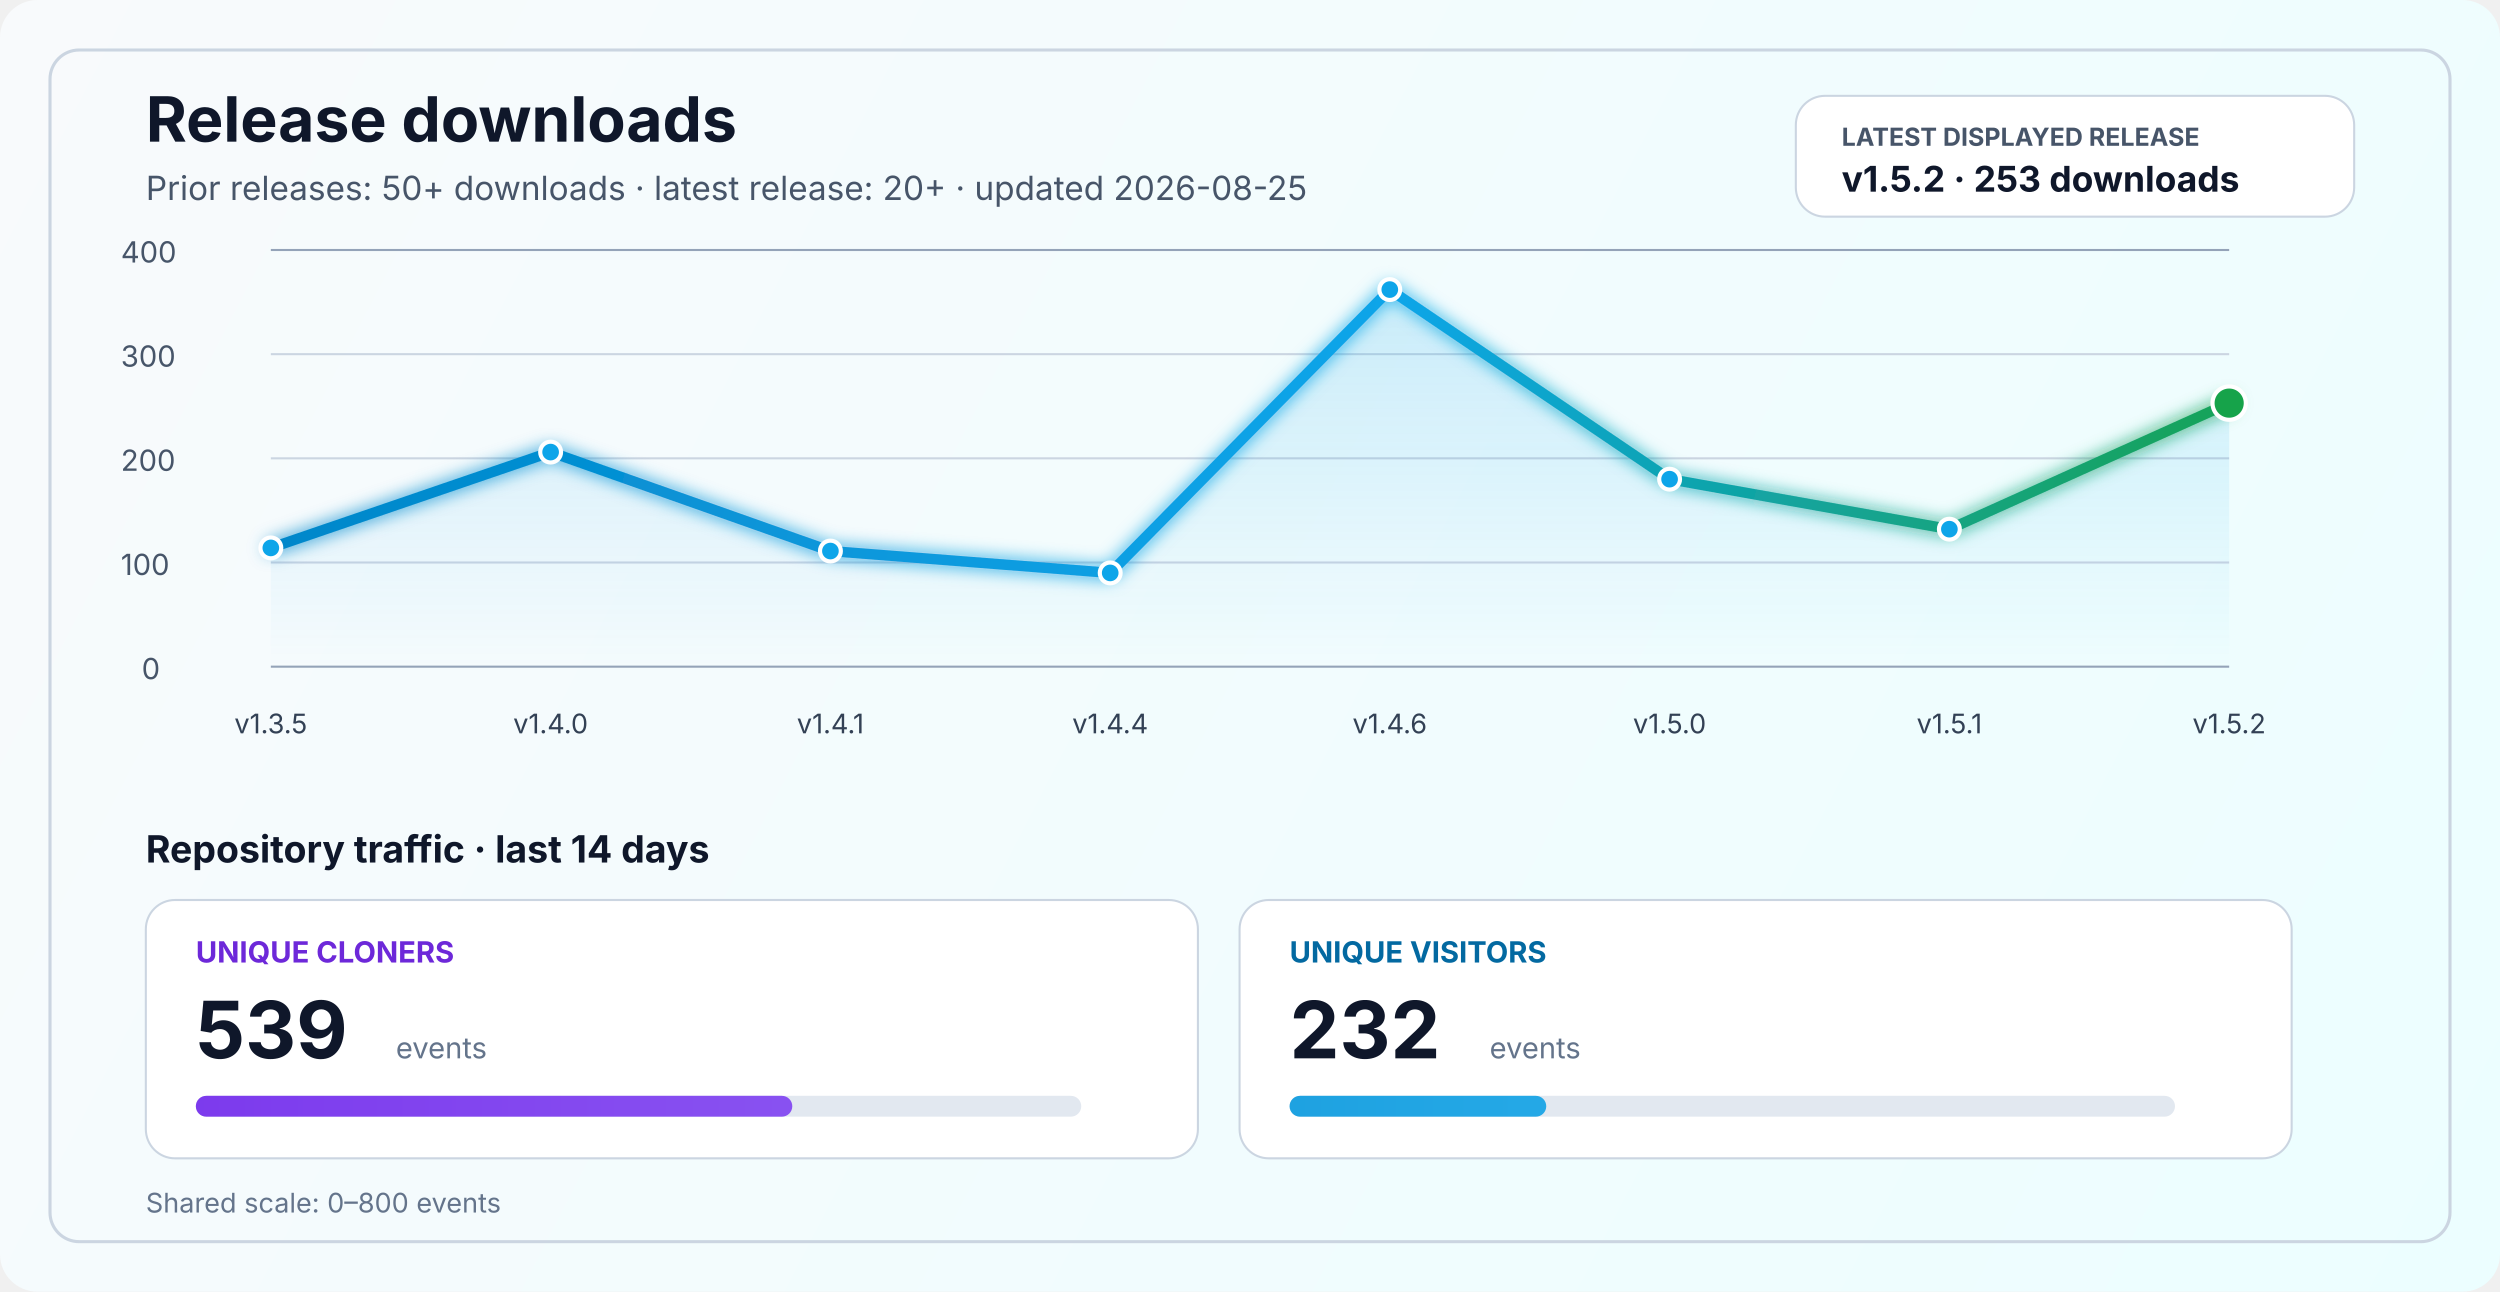
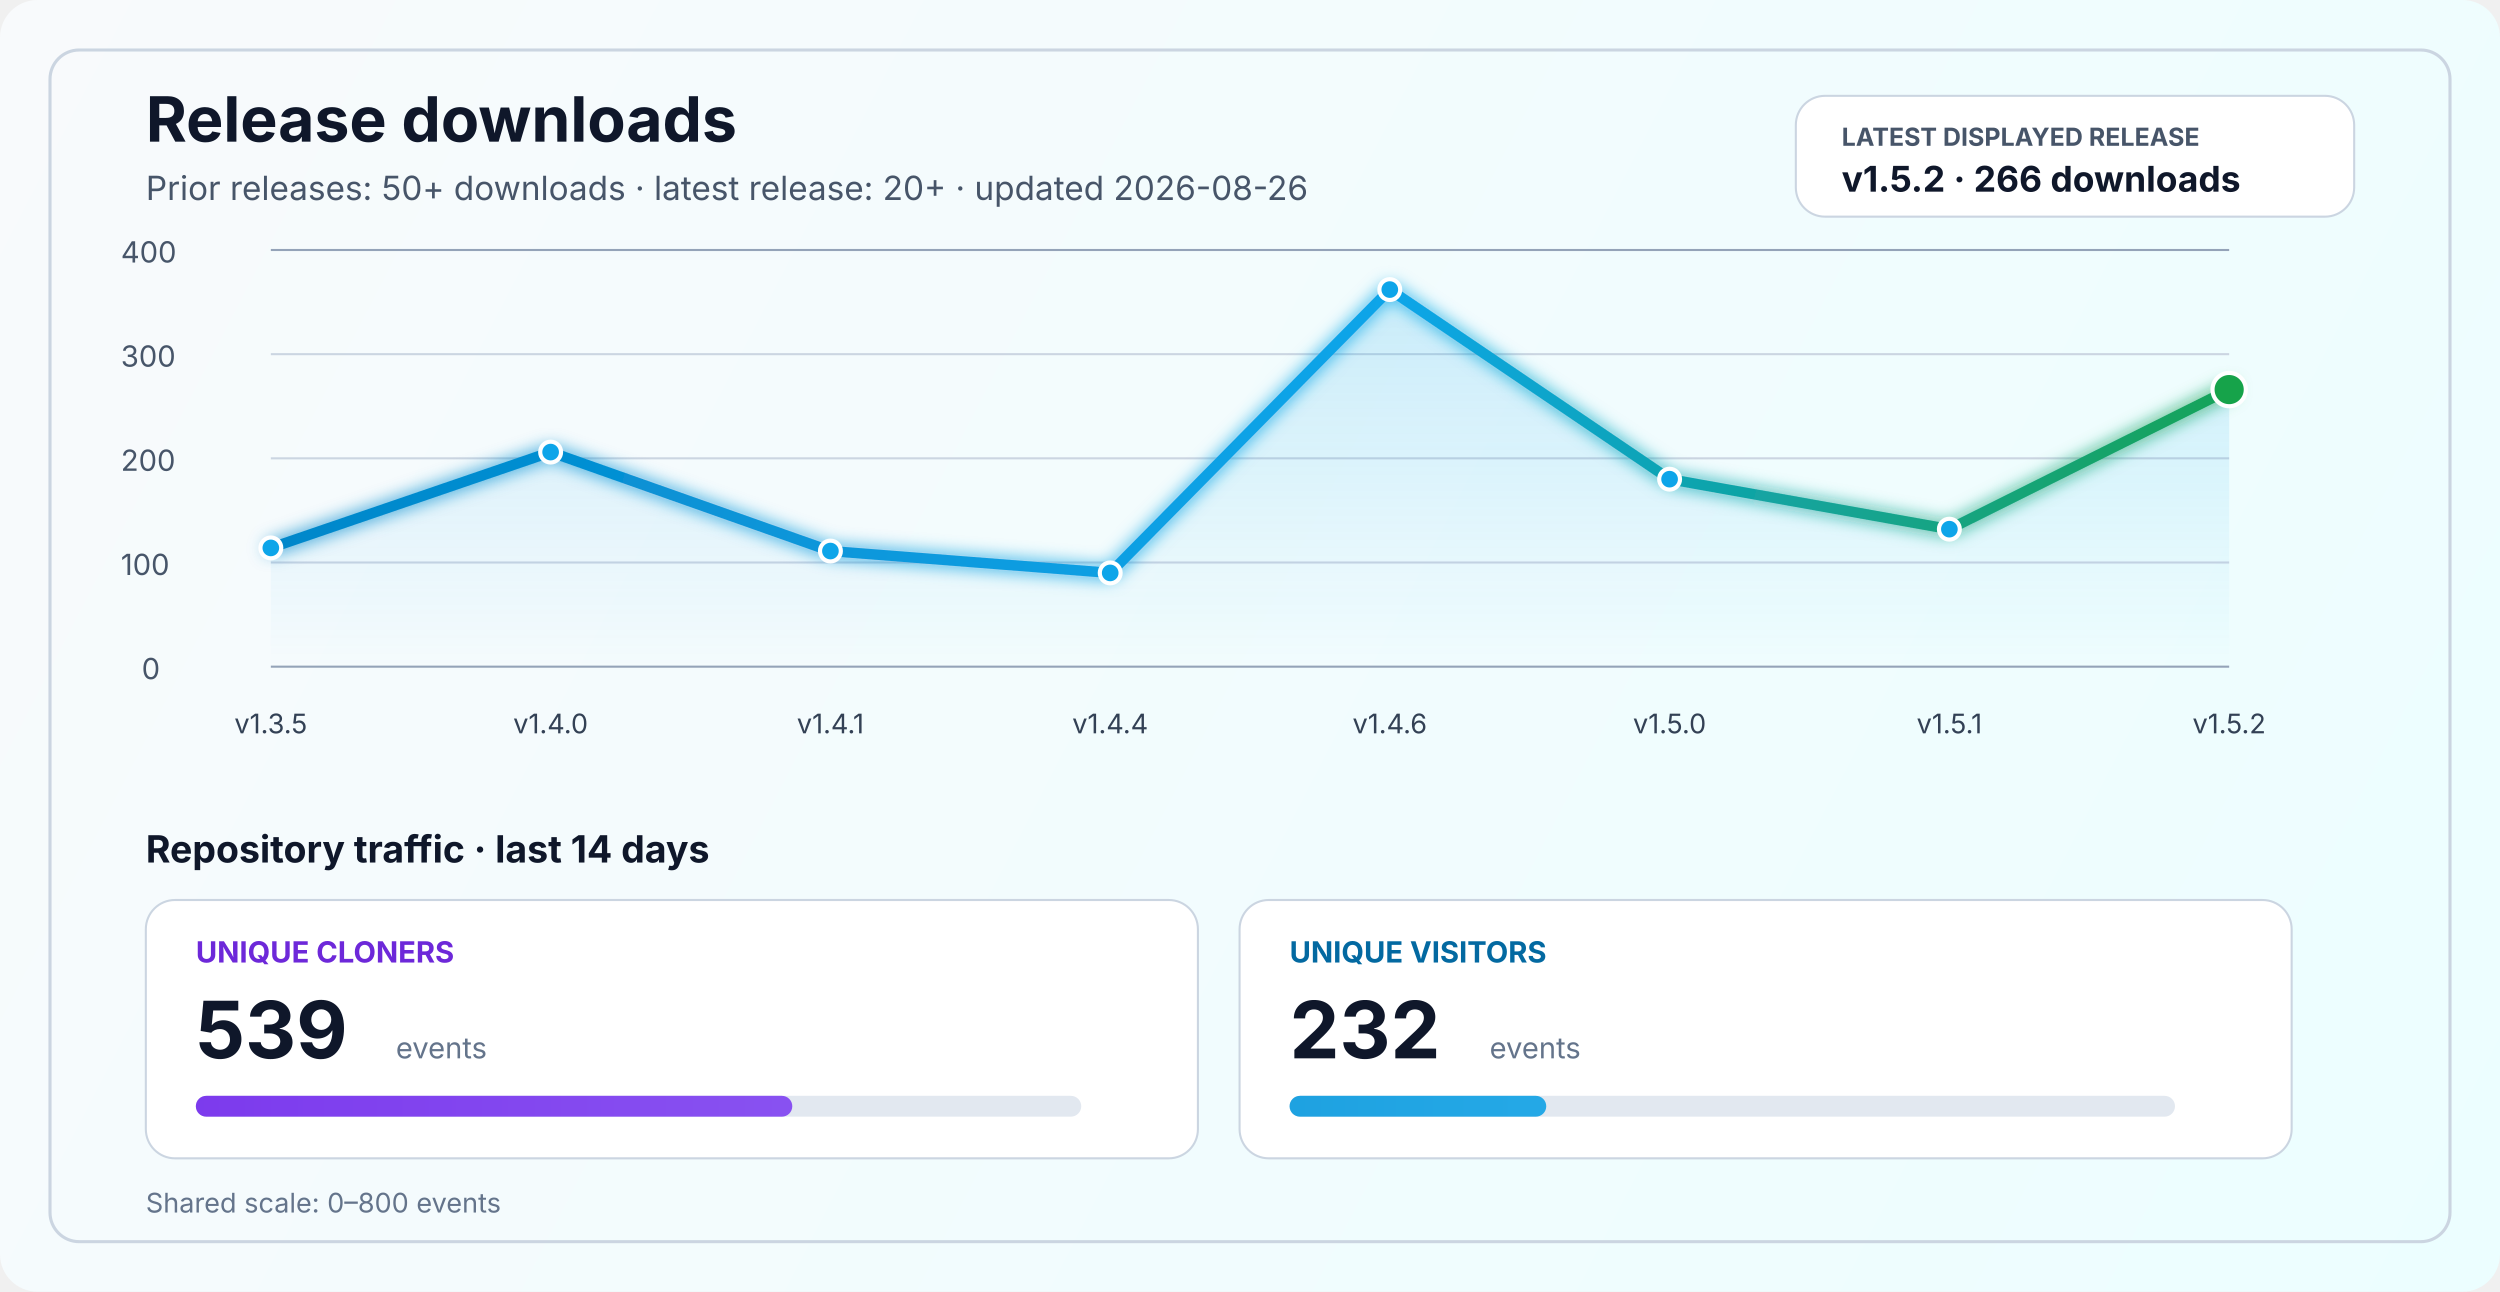
<svg xmlns="http://www.w3.org/2000/svg" width="1200" height="620" viewBox="0 0 1200 620" fill="none" role="img" aria-labelledby="title desc">
  <defs>
    <linearGradient id="bg" x1="0" y1="0" x2="1200" y2="620" gradientUnits="userSpaceOnUse">
      <stop stop-color="#F8FAFC" />
      <stop offset="1" stop-color="#ECFEFF" />
    </linearGradient>
    <linearGradient id="line" x1="130" y1="86" x2="1070" y2="340" gradientUnits="userSpaceOnUse">
      <stop stop-color="#0284C7" />
      <stop offset="0.55" stop-color="#0EA5E9" />
      <stop offset="1" stop-color="#16A34A" />
    </linearGradient>
    <linearGradient id="area" x1="0" y1="120" x2="0" y2="320" gradientUnits="userSpaceOnUse">
      <stop stop-color="#0EA5E9" stop-opacity="0.20" />
      <stop offset="1" stop-color="#0EA5E9" stop-opacity="0" />
    </linearGradient>
    <linearGradient id="cloneFill" x1="86" y1="450" x2="1110" y2="450" gradientUnits="userSpaceOnUse">
      <stop stop-color="#7C3AED" />
      <stop offset="1" stop-color="#A78BFA" />
    </linearGradient>
    <linearGradient id="viewFill" x1="86" y1="482" x2="1110" y2="482" gradientUnits="userSpaceOnUse">
      <stop stop-color="#0284C7" />
      <stop offset="1" stop-color="#38BDF8" />
    </linearGradient>
    <filter id="glow" x="-50%" y="-50%" width="200%" height="200%">
      <feGaussianBlur stdDeviation="4" result="blur" />
      <feMerge>
        <feMergeNode in="blur" />
        <feMergeNode in="SourceGraphic" />
      </feMerge>
    </filter>
  </defs>
  <rect width="1200" height="620" rx="18" fill="url(#bg)" />
  <rect x="24" y="24" width="1152" height="572" rx="14" stroke="#CBD5E1" stroke-width="1.5" />
  <text x="70" y="68" fill="#0F172A" font-size="30" font-family="SF Pro Display, -apple-system, BlinkMacSystemFont, Segoe UI, sans-serif" font-weight="700">Release downloads</text>
-   <text x="70" y="96" fill="#475569" font-size="16" font-family="SF Pro Text, -apple-system, BlinkMacSystemFont, Segoe UI, sans-serif">Prior releases: 50+ downloads · latest release: 20+ · updated 2026-08-25</text>
+   <text x="70" y="96" fill="#475569" font-size="16" font-family="SF Pro Text, -apple-system, BlinkMacSystemFont, Segoe UI, sans-serif">Prior releases: 50+ downloads · latest release: 20+ · updated 2026-08-26</text>
  <rect x="862" y="46" width="268" height="58" rx="14" fill="#FFFFFF" stroke="#CBD5E1" stroke-width="1" />
  <text x="884" y="70" fill="#475569" font-size="12" font-family="SF Pro Text, -apple-system, BlinkMacSystemFont, Segoe UI, sans-serif" font-weight="700">LATEST DISPLAYED RELEASE</text>
-   <text x="884" y="92" fill="#0F172A" font-size="17" font-family="SF Pro Text, -apple-system, BlinkMacSystemFont, Segoe UI, sans-serif" font-weight="700">v1.5.2 · 253 downloads</text>
+   <text x="884" y="92" fill="#0F172A" font-size="17" font-family="SF Pro Text, -apple-system, BlinkMacSystemFont, Segoe UI, sans-serif" font-weight="700">v1.5.2 · 266 downloads</text>
  <line x1="130" y1="320.0" x2="1070" y2="320.0" stroke="#94A3B8" stroke-width="1" />
  <line x1="130" y1="270.0" x2="1070" y2="270.0" stroke="#CBD5E1" stroke-width="1" />
  <line x1="130" y1="220.0" x2="1070" y2="220.0" stroke="#CBD5E1" stroke-width="1" />
  <line x1="130" y1="170.0" x2="1070" y2="170.0" stroke="#CBD5E1" stroke-width="1" />
  <line x1="130" y1="120.0" x2="1070" y2="120.0" stroke="#94A3B8" stroke-width="1" />
  <text x="68" y="326.0" fill="#475569" font-size="14" font-family="SF Pro Text, -apple-system, BlinkMacSystemFont, Segoe UI, sans-serif">0</text>
  <text x="58" y="276.0" fill="#475569" font-size="14" font-family="SF Pro Text, -apple-system, BlinkMacSystemFont, Segoe UI, sans-serif">100</text>
  <text x="58" y="226.0" fill="#475569" font-size="14" font-family="SF Pro Text, -apple-system, BlinkMacSystemFont, Segoe UI, sans-serif">200</text>
  <text x="58" y="176.0" fill="#475569" font-size="14" font-family="SF Pro Text, -apple-system, BlinkMacSystemFont, Segoe UI, sans-serif">300</text>
  <text x="58" y="126.0" fill="#475569" font-size="14" font-family="SF Pro Text, -apple-system, BlinkMacSystemFont, Segoe UI, sans-serif">400</text>
-   <path d="M 130.0 263.0 L 264.3 217.0 L 398.6 264.5 L 532.9 275.0 L 667.1 139.0 L 801.4 230.0 L 935.7 254.0 L 1070.0 193.5 L 1070 320 L 130 320 Z" fill="url(#area)" />
-   <polyline points="130.0,263.0 264.3,217.0 398.6,264.5 532.9,275.0 667.1,139.0 801.4,230.0 935.7,254.0 1070.0,193.5" fill="none" stroke="url(#line)" stroke-width="5" stroke-linecap="round" stroke-linejoin="round" filter="url(#glow)" />
+   <path d="M 130.0 263.0 L 264.3 217.0 L 398.6 264.5 L 532.9 275.0 L 667.1 139.0 L 801.4 230.0 L 935.7 254.0 L 1070.0 187.0 L 1070 320 L 130 320 Z" fill="url(#area)" />
+   <polyline points="130.0,263.0 264.3,217.0 398.6,264.5 532.9,275.0 667.1,139.0 801.4,230.0 935.7,254.0 1070.0,187.0" fill="none" stroke="url(#line)" stroke-width="5" stroke-linecap="round" stroke-linejoin="round" filter="url(#glow)" />
  <circle cx="130.0" cy="263.0" r="5" fill="#0EA5E9" stroke="#FFFFFF" stroke-width="2" />
  <circle cx="264.3" cy="217.0" r="5" fill="#0EA5E9" stroke="#FFFFFF" stroke-width="2" />
  <circle cx="398.6" cy="264.5" r="5" fill="#0EA5E9" stroke="#FFFFFF" stroke-width="2" />
  <circle cx="532.9" cy="275.0" r="5" fill="#0EA5E9" stroke="#FFFFFF" stroke-width="2" />
  <circle cx="667.1" cy="139.0" r="5" fill="#0EA5E9" stroke="#FFFFFF" stroke-width="2" />
  <circle cx="801.4" cy="230.0" r="5" fill="#0EA5E9" stroke="#FFFFFF" stroke-width="2" />
  <circle cx="935.7" cy="254.0" r="5" fill="#0EA5E9" stroke="#FFFFFF" stroke-width="2" />
-   <circle cx="1070.0" cy="193.5" r="8" fill="#16A34A" stroke="#FFFFFF" stroke-width="2" />
+   <circle cx="1070.0" cy="187.0" r="8" fill="#16A34A" stroke="#FFFFFF" stroke-width="2" />
  <text x="130.0" y="352" text-anchor="middle" fill="#334155" font-size="13" font-family="SF Pro Text, -apple-system, BlinkMacSystemFont, Segoe UI, sans-serif">v1.3.5</text>
  <text x="264.3" y="352" text-anchor="middle" fill="#334155" font-size="13" font-family="SF Pro Text, -apple-system, BlinkMacSystemFont, Segoe UI, sans-serif">v1.4.0</text>
  <text x="398.6" y="352" text-anchor="middle" fill="#334155" font-size="13" font-family="SF Pro Text, -apple-system, BlinkMacSystemFont, Segoe UI, sans-serif">v1.4.1</text>
  <text x="532.9" y="352" text-anchor="middle" fill="#334155" font-size="13" font-family="SF Pro Text, -apple-system, BlinkMacSystemFont, Segoe UI, sans-serif">v1.4.4</text>
  <text x="667.1" y="352" text-anchor="middle" fill="#334155" font-size="13" font-family="SF Pro Text, -apple-system, BlinkMacSystemFont, Segoe UI, sans-serif">v1.4.6</text>
  <text x="801.4" y="352" text-anchor="middle" fill="#334155" font-size="13" font-family="SF Pro Text, -apple-system, BlinkMacSystemFont, Segoe UI, sans-serif">v1.5.0</text>
  <text x="935.7" y="352" text-anchor="middle" fill="#334155" font-size="13" font-family="SF Pro Text, -apple-system, BlinkMacSystemFont, Segoe UI, sans-serif">v1.5.1</text>
  <text x="1070.0" y="352" text-anchor="middle" fill="#334155" font-size="13" font-family="SF Pro Text, -apple-system, BlinkMacSystemFont, Segoe UI, sans-serif">v1.5.2</text>
  <text x="70" y="414" fill="#0F172A" font-size="18" font-family="SF Pro Text, -apple-system, BlinkMacSystemFont, Segoe UI, sans-serif" font-weight="700">Repository traffic · last 14 days</text>
  <rect x="70" y="432" width="505" height="124" rx="14" fill="#FFFFFF" stroke="#CBD5E1" stroke-width="1" />
  <text x="94" y="462" fill="#6D28D9" font-size="14" font-family="SF Pro Text, -apple-system, BlinkMacSystemFont, Segoe UI, sans-serif" font-weight="700">UNIQUE CLONERS</text>
  <text x="94" y="508" fill="#0F172A" font-size="38" font-family="SF Pro Display, -apple-system, BlinkMacSystemFont, Segoe UI, sans-serif" font-weight="700">539</text>
  <text x="190" y="508" fill="#64748B" font-size="14" font-family="SF Pro Text, -apple-system, BlinkMacSystemFont, Segoe UI, sans-serif">events</text>
  <rect x="94" y="526" width="425" height="10" rx="5" fill="#E2E8F0" />
  <rect x="94" y="526" width="286.3" height="10" rx="5" fill="url(#cloneFill)" />
  <rect x="595" y="432" width="505" height="124" rx="14" fill="#FFFFFF" stroke="#CBD5E1" stroke-width="1" />
  <text x="619" y="462" fill="#0369A1" font-size="14" font-family="SF Pro Text, -apple-system, BlinkMacSystemFont, Segoe UI, sans-serif" font-weight="700">UNIQUE VISITORS</text>
  <text x="619" y="508" fill="#0F172A" font-size="38" font-family="SF Pro Display, -apple-system, BlinkMacSystemFont, Segoe UI, sans-serif" font-weight="700">232</text>
  <text x="715" y="508" fill="#64748B" font-size="14" font-family="SF Pro Text, -apple-system, BlinkMacSystemFont, Segoe UI, sans-serif">events</text>
  <rect x="619" y="526" width="425" height="10" rx="5" fill="#E2E8F0" />
  <rect x="619" y="526" width="123.2" height="10" rx="5" fill="url(#viewFill)" />
  <text x="70" y="582" fill="#64748B" font-size="13" font-family="SF Pro Text, -apple-system, BlinkMacSystemFont, Segoe UI, sans-serif">Shared scale: 0–800 events</text>
</svg>
